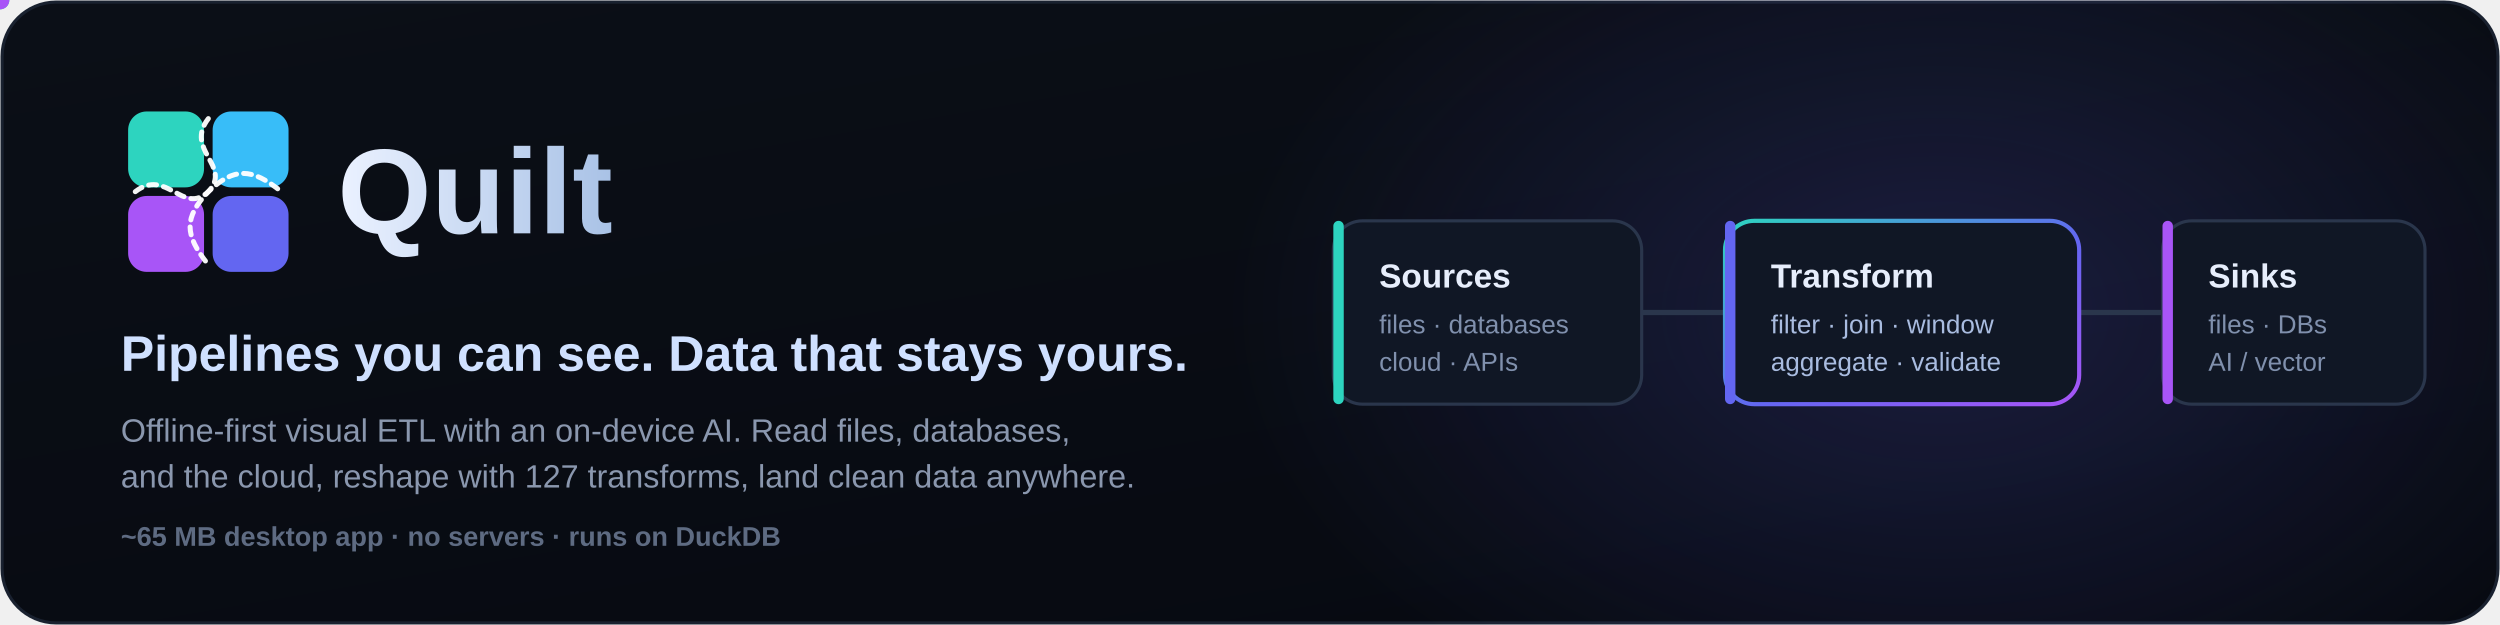
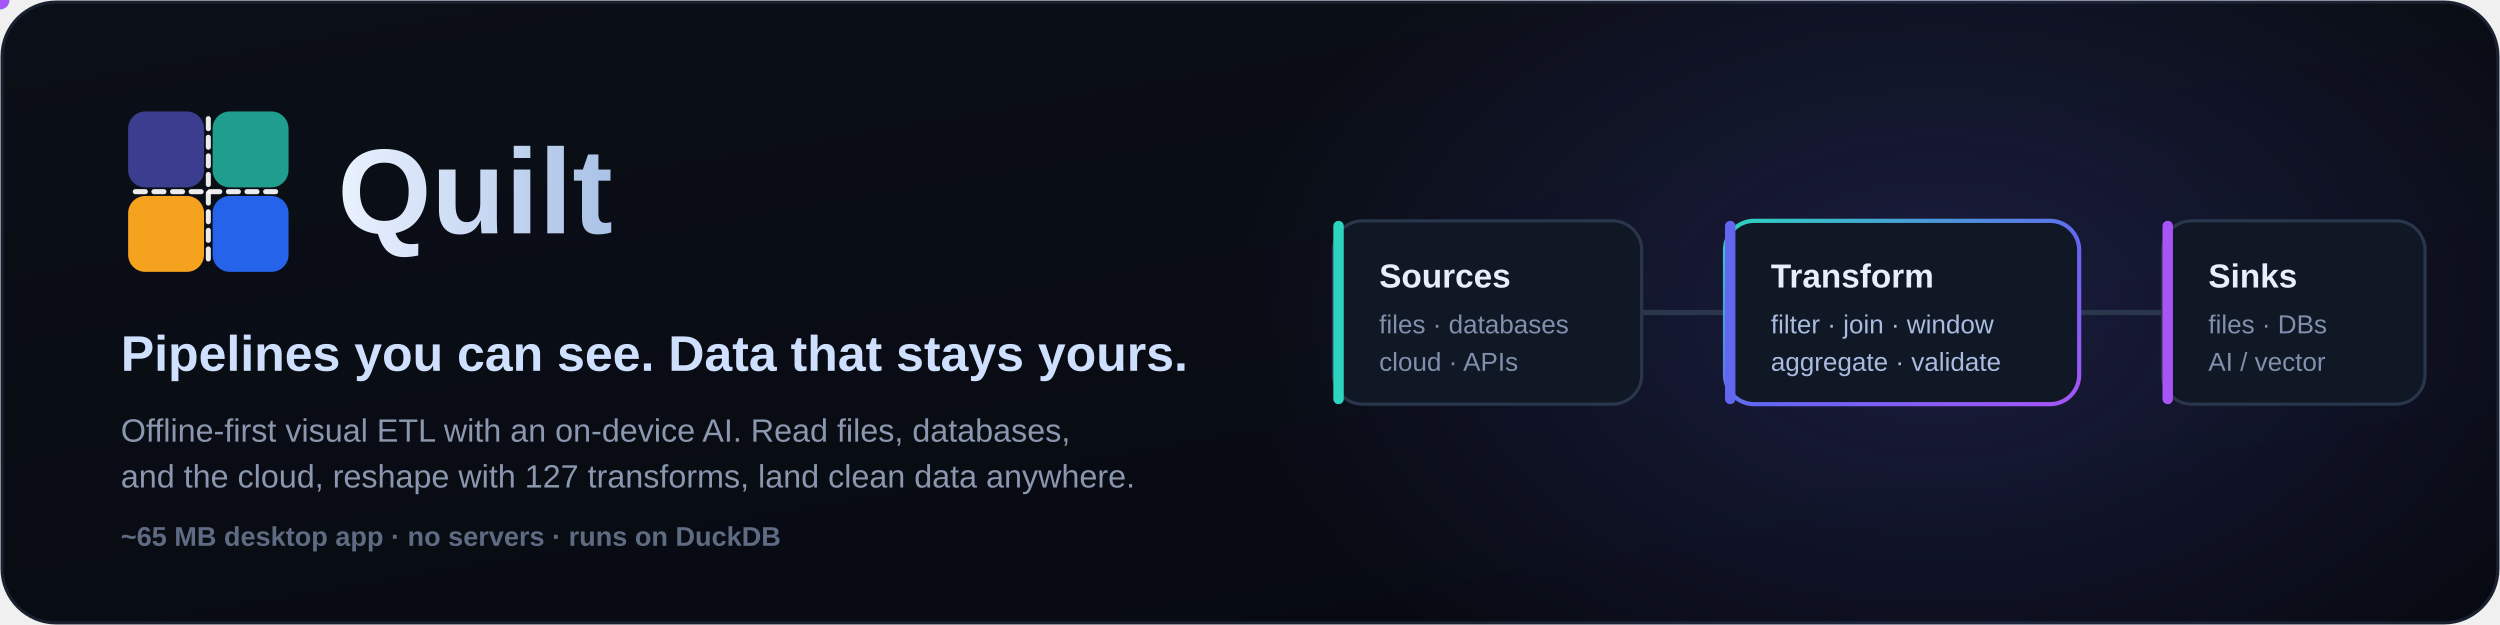
<svg xmlns="http://www.w3.org/2000/svg" viewBox="0 0 1200 300" preserveAspectRatio="xMidYMid meet" fill="none" role="img" aria-label="Quilt - pipelines you can see, data that stays yours">
  <defs>
    <linearGradient id="aurora" x1="0" y1="0" x2="1" y2="1">
      <stop offset="0" stop-color="#2DD4BF" />
      <stop offset="0.55" stop-color="#6366F1" />
      <stop offset="1" stop-color="#A855F7" />
    </linearGradient>
    <linearGradient id="bg" x1="0" y1="0" x2="0.7" y2="1">
      <stop offset="0" stop-color="#0B0F17" />
      <stop offset="1" stop-color="#070A11" />
    </linearGradient>
    <linearGradient id="wm" x1="0" y1="0" x2="1" y2="0">
      <stop offset="0" stop-color="#EAF1FF" />
      <stop offset="1" stop-color="#A9C2E6" />
    </linearGradient>
    <radialGradient id="glow" cx="0.5" cy="0.5" r="0.5">
      <stop offset="0" stop-color="#6366F1" stop-opacity="0.20" />
      <stop offset="1" stop-color="#6366F1" stop-opacity="0" />
    </radialGradient>
  </defs>
  <rect x="1" y="1" width="1198" height="298" rx="26" fill="url(#bg)" stroke="#19212F" stroke-width="1.5" />
  <ellipse cx="930" cy="150" rx="340" ry="220" fill="url(#glow)" />
  <g transform="translate(56,48) scale(0.34375)">
-     <rect x="16" y="16" width="106" height="106" rx="26" fill="#2DD4BF" />
-     <rect x="134" y="16" width="106" height="106" rx="26" fill="#38BDF8" />
-     <rect x="16" y="134" width="106" height="106" rx="26" fill="#A855F7" />
-     <rect x="134" y="134" width="106" height="106" rx="26" fill="#6366F1" />
-     <g stroke="#FFFFFF" stroke-opacity="0.95" stroke-width="7" stroke-linecap="round" fill="none" stroke-dasharray="11 10">
-       <path d="M26 128 C 70 94, 92 162, 128 128 S 188 94, 230 128" />
-       <path d="M128 26 C 94 70, 162 92, 128 128 S 94 188, 128 230" />
+     <rect x="16" y="16" width="106" height="106" rx="24" fill="#3B3D8F" />
+     <rect x="134" y="16" width="106" height="106" rx="24" fill="#1F9E8E" />
+     <rect x="16" y="134" width="106" height="106" rx="24" fill="#F5A21E" />
+     <rect x="134" y="134" width="106" height="106" rx="24" fill="#2563EB" />
+     <g stroke="#FFFFFF" stroke-opacity="0.92" stroke-width="7" stroke-linecap="round" stroke-dasharray="14 12">
+       <line x1="128" y1="26" x2="128" y2="230" />
+       <line x1="26" y1="128" x2="230" y2="128" />
    </g>
  </g>
  <text x="162" y="112" font-family="'Segoe UI', system-ui, Arial, sans-serif" font-size="58" font-weight="800" fill="url(#wm)">Quilt</text>
  <text x="58" y="178" font-family="'Segoe UI', system-ui, Arial, sans-serif" font-size="24" font-weight="700" fill="#CFE0FF">Pipelines you can see. Data that stays yours.</text>
  <text x="58" y="212" font-family="'Segoe UI', system-ui, Arial, sans-serif" font-size="15.5" font-weight="400" fill="#8A97AE">Offline-first visual ETL with an on-device AI. Read files, databases,</text>
  <text x="58" y="234" font-family="'Segoe UI', system-ui, Arial, sans-serif" font-size="15.5" font-weight="400" fill="#8A97AE">and the cloud, reshape with 127 transforms, land clean data anywhere.</text>
  <text x="58" y="262" font-family="'Segoe UI', system-ui, Arial, sans-serif" font-size="13" font-weight="600" fill="#5E6B82">~65 MB desktop app · no servers · runs on DuckDB</text>
  <g font-family="'Segoe UI', system-ui, Arial, sans-serif">
    <line x1="788" y1="150" x2="828" y2="150" stroke="#2A364C" stroke-width="2.5" />
    <line x1="998" y1="150" x2="1038" y2="150" stroke="#2A364C" stroke-width="2.5" />
    <circle r="4.5" fill="#2DD4BF">
      <animate attributeName="cx" values="788;828" dur="1.5s" repeatCount="indefinite" />
      <animate attributeName="cy" values="150;150" dur="1.5s" repeatCount="indefinite" />
    </circle>
    <circle r="4.5" fill="#A855F7">
      <animate attributeName="cx" values="998;1038" dur="1.5s" begin="0.4s" repeatCount="indefinite" />
      <animate attributeName="cy" values="150;150" dur="1.5s" begin="0.4s" repeatCount="indefinite" />
    </circle>
    <rect x="640" y="106" width="148" height="88" rx="14" fill="#101725" stroke="#2A364C" stroke-width="1.5" />
    <rect x="640" y="106" width="5" height="88" rx="2.5" fill="#2DD4BF" />
    <text x="662" y="138" font-size="16" font-weight="700" fill="#E7EEFC">Sources</text>
    <text x="662" y="160" font-size="12.5" fill="#8090AD">files · databases</text>
    <text x="662" y="178" font-size="12.5" fill="#8090AD">cloud · APIs</text>
    <rect x="828" y="106" width="170" height="88" rx="14" fill="#101725" stroke="url(#aurora)" stroke-width="2" />
    <rect x="828" y="106" width="5" height="88" rx="2.5" fill="#6366F1" />
    <text x="850" y="138" font-size="16" font-weight="700" fill="#E7EEFC">Transform</text>
    <text x="850" y="160" font-size="12.5" fill="#A9BCE0">filter · join · window</text>
    <text x="850" y="178" font-size="12.5" fill="#A9BCE0">aggregate · validate</text>
    <rect x="1038" y="106" width="126" height="88" rx="14" fill="#101725" stroke="#2A364C" stroke-width="1.5" />
    <rect x="1038" y="106" width="5" height="88" rx="2.5" fill="#A855F7" />
    <text x="1060" y="138" font-size="16" font-weight="700" fill="#E7EEFC">Sinks</text>
    <text x="1060" y="160" font-size="12.5" fill="#8090AD">files · DBs</text>
    <text x="1060" y="178" font-size="12.5" fill="#8090AD">AI / vector</text>
  </g>
</svg>
